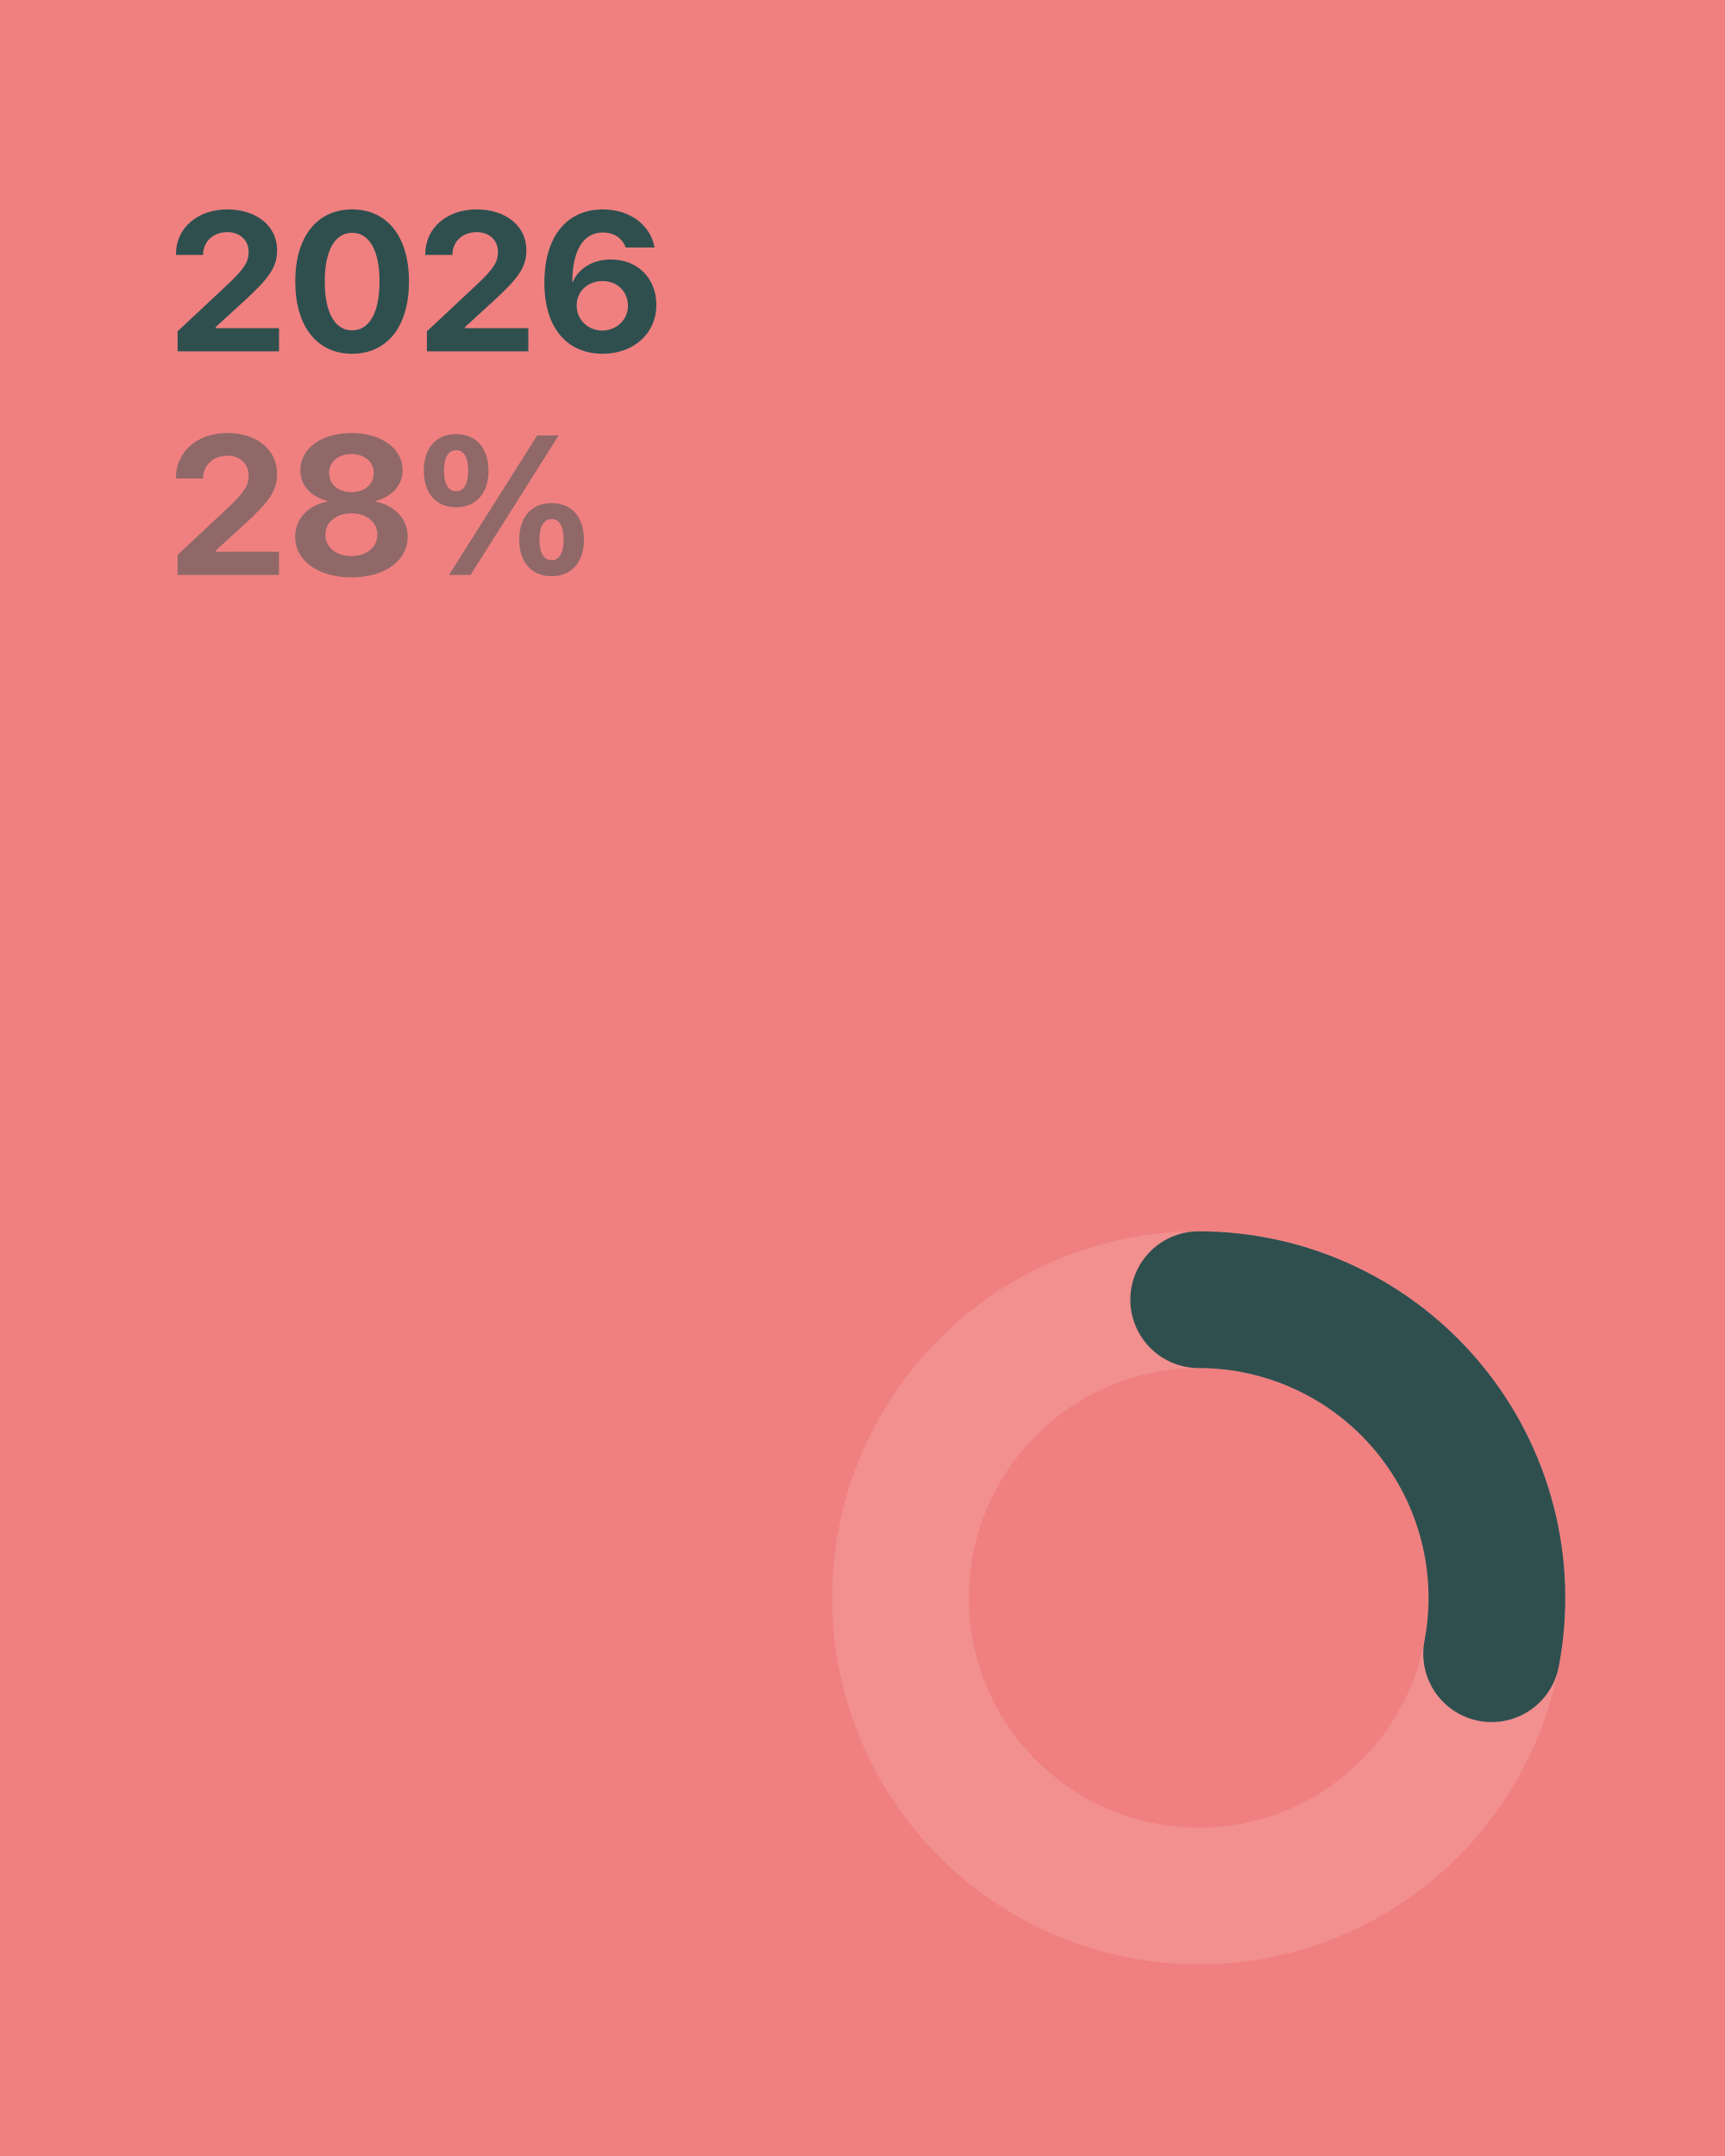
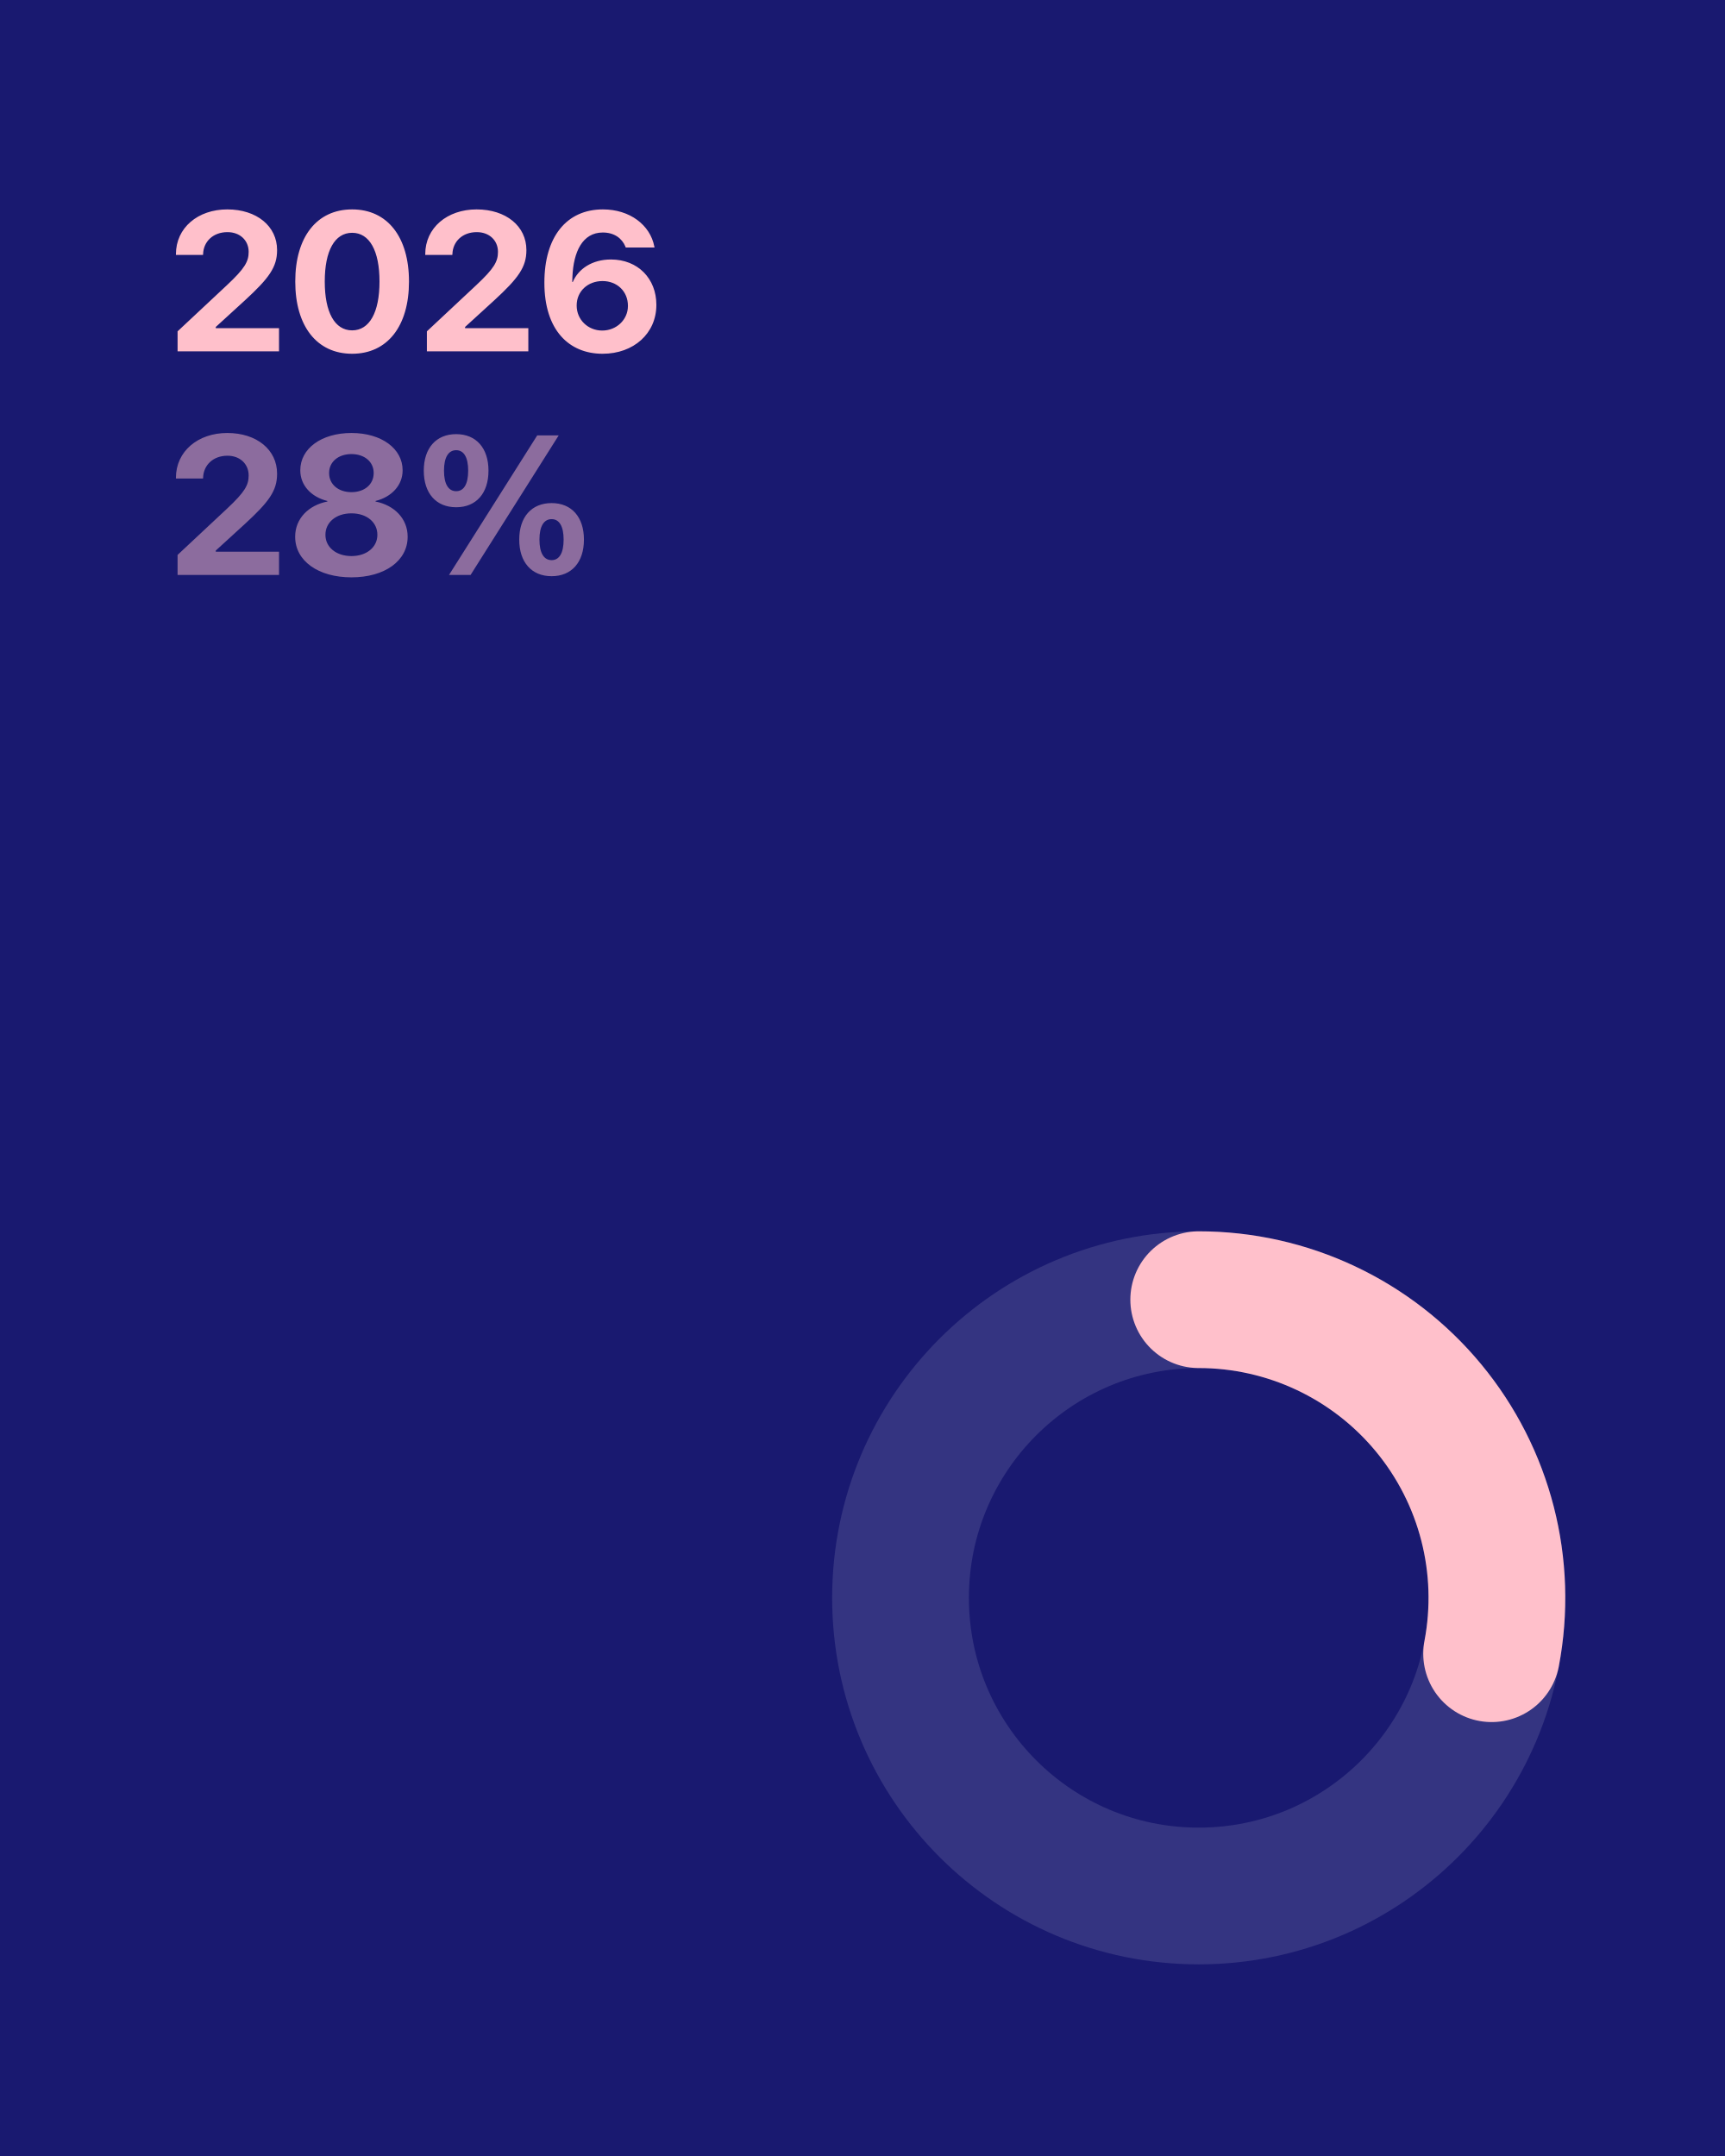
<svg xmlns="http://www.w3.org/2000/svg" viewBox="0 0 1080 1350" width="1080" height="1350">
-   <rect width="1080" height="1350" fill="#F08080" />
+   <rect width="1080" height="1350" fill="#191970" />
  <circle opacity="0.12" cx="750.5" cy="1000.5" r="186.692" fill="none" stroke="#FFFFFF" stroke-width="85.617" />
-   <path d="M750.5 813.808 A186.692 186.692 0 0 1 933.885 1035.483" fill="none" stroke="#2F4F4F" stroke-width="85.617" stroke-linecap="round" stroke-linejoin="round" />
-   <path d="M111.18 220L174.69 220L174.69 205.47L135.09 205.47L135.09 204.74L153.38 188.03C168.45 174.17 173.48 167.26 173.48 156.67L173.48 156.55C173.48 141.65 160.76 131.12 142.30 131.12C123.83 131.12 110.15 142.68 110.15 159.15L110.15 159.63L127.10 159.63L127.16 159.09C127.40 151.22 133.46 145.35 142.42 145.35C150.17 145.35 155.62 150.43 155.68 157.58L155.68 157.70C155.68 163.75 153.32 168.05 142.05 178.59L111.18 207.47ZM220.46 221.51C242.62 221.51 256.06 204.14 256.06 176.35L256.06 176.22C256.06 148.43 242.62 131.12 220.46 131.12C198.30 131.12 184.86 148.43 184.86 176.22L184.86 176.35C184.86 204.14 198.30 221.51 220.46 221.51ZM220.46 206.86C209.56 206.86 203.33 195.54 203.33 176.35L203.33 176.22C203.33 157.03 209.56 145.77 220.46 145.77C231.36 145.77 237.60 157.03 237.60 176.22L237.60 176.35C237.60 195.54 231.36 206.86 220.46 206.86ZM267.27 220L330.78 220L330.78 205.47L291.18 205.47L291.18 204.74L309.47 188.03C324.54 174.17 329.57 167.26 329.57 156.67L329.57 156.55C329.57 141.65 316.85 131.12 298.39 131.12C279.92 131.12 266.24 142.68 266.24 159.15L266.24 159.63L283.19 159.63L283.25 159.09C283.49 151.22 289.55 145.35 298.51 145.35C306.26 145.35 311.71 150.43 311.77 157.58L311.77 157.70C311.77 163.75 309.41 168.05 298.14 178.59L267.27 207.47ZM377.28 221.51C396.71 221.51 410.94 208.80 410.94 190.94L410.94 190.82C410.94 174.47 399.38 162.48 382.49 162.48C370.68 162.48 362.08 168.41 358.63 176.53L358.27 176.53C358.27 175.62 358.33 174.41 358.39 173.20C359.05 157.76 364.63 145.59 377.40 145.59C384.54 145.59 389.39 149.16 391.57 154.43L391.75 154.97L409.79 154.97L409.67 154.37C407.07 140.87 394.35 131.12 377.46 131.12C354.70 131.12 340.83 148.31 340.83 176.95L340.83 177.07C340.83 206.68 356.21 221.51 377.28 221.51ZM361.05 191.36L361.05 191.24C361.05 182.34 368.08 175.98 377.22 175.98C386.30 175.98 393.14 182.40 393.14 191.48L393.14 191.60C393.14 200.20 385.94 206.98 377.04 206.98C368.08 206.98 361.05 200.14 361.05 191.36Z" fill="#2F4F4F" />
-   <path d="M111.18 360L174.69 360L174.69 345.47L135.09 345.47L135.09 344.74L153.38 328.03C168.45 314.17 173.48 307.26 173.48 296.67L173.48 296.55C173.48 281.65 160.76 271.12 142.30 271.12C123.83 271.12 110.15 282.68 110.15 299.15L110.15 299.63L127.10 299.63L127.16 299.09C127.40 291.22 133.46 285.35 142.42 285.35C150.17 285.35 155.62 290.43 155.68 297.58L155.68 297.70C155.68 303.75 153.32 308.05 142.05 318.59L111.18 347.47ZM220.04 361.51C240.87 361.51 255.22 351.16 255.22 336.14L255.22 336.02C255.22 324.70 246.80 316.35 235.12 314.04L235.12 313.68C245.17 311.20 252.07 303.87 252.07 294.55L252.07 294.43C252.07 280.93 238.87 271.12 220.04 271.12C201.15 271.12 188.01 280.93 188.01 294.43L188.01 294.55C188.01 303.87 194.85 311.20 204.96 313.68L204.96 314.04C193.22 316.35 184.80 324.70 184.80 336.02L184.80 336.14C184.80 351.16 199.21 361.51 220.04 361.51ZM220.04 308.17C211.80 308.17 206.05 303.27 206.05 296.24L206.05 296.12C206.05 289.16 211.87 284.32 220.04 284.32C228.21 284.32 233.96 289.16 233.96 296.12L233.96 296.24C233.96 303.27 228.27 308.17 220.04 308.17ZM220.04 348.19C210.47 348.19 203.75 342.62 203.75 334.93L203.75 334.81C203.75 327.06 210.41 321.43 220.04 321.43C229.67 321.43 236.27 327.06 236.27 334.81L236.27 334.93C236.27 342.62 229.54 348.19 220.04 348.19ZM285.61 317.62C298.14 317.62 305.83 308.84 305.83 294.73L305.83 294.67C305.83 280.62 298.14 271.84 285.61 271.84C273.02 271.84 265.33 280.62 265.33 294.67L265.33 294.73C265.33 308.84 273.02 317.62 285.61 317.62ZM294.63 360L349.79 272.63L336.35 272.63L281.13 360ZM285.61 307.57C280.71 307.57 277.98 303.03 277.98 294.73L277.98 294.67C277.98 286.44 280.71 281.89 285.61 281.89C290.46 281.89 293.12 286.44 293.12 294.67L293.12 294.73C293.12 303.03 290.46 307.57 285.61 307.57ZM345.37 360.79C357.90 360.79 365.59 352.01 365.59 337.90L365.59 337.84C365.59 323.79 357.90 315.01 345.37 315.01C332.78 315.01 325.09 323.79 325.09 337.84L325.09 337.90C325.09 352.01 332.78 360.79 345.37 360.79ZM345.37 350.74C340.47 350.74 337.74 346.20 337.74 337.90L337.74 337.84C337.74 329.61 340.47 325.06 345.37 325.06C350.21 325.06 352.88 329.61 352.88 337.84L352.88 337.90C352.88 346.20 350.21 350.74 345.37 350.74Z" fill="#2F4F4F" opacity="0.5" />
+   <path d="M750.5 813.808 A186.692 186.692 0 0 1 933.885 1035.483" fill="none" stroke="#FFC0CB" stroke-width="85.617" stroke-linecap="round" stroke-linejoin="round" />
+   <path d="M111.18 220L174.69 220L174.69 205.47L135.09 205.47L135.09 204.74L153.38 188.03C168.45 174.17 173.48 167.26 173.48 156.67L173.48 156.55C173.48 141.65 160.76 131.12 142.30 131.12C123.83 131.12 110.15 142.68 110.15 159.15L110.15 159.63L127.10 159.63L127.16 159.09C127.40 151.22 133.46 145.35 142.42 145.35C150.17 145.35 155.62 150.43 155.68 157.58L155.68 157.70C155.68 163.75 153.32 168.05 142.05 178.59L111.18 207.47ZM220.46 221.51C242.62 221.51 256.06 204.14 256.06 176.35L256.06 176.22C256.06 148.43 242.62 131.12 220.46 131.12C198.30 131.12 184.86 148.43 184.86 176.22L184.86 176.35C184.86 204.14 198.30 221.51 220.46 221.51ZM220.46 206.86C209.56 206.86 203.33 195.54 203.33 176.35L203.33 176.22C203.33 157.03 209.56 145.77 220.46 145.77C231.36 145.77 237.60 157.03 237.60 176.22L237.60 176.35C237.60 195.54 231.36 206.86 220.46 206.86ZM267.27 220L330.78 220L330.78 205.47L291.18 205.47L291.18 204.74L309.47 188.03C324.54 174.17 329.57 167.26 329.57 156.67L329.57 156.55C329.57 141.65 316.85 131.12 298.39 131.12C279.92 131.12 266.24 142.68 266.24 159.15L266.24 159.63L283.19 159.63L283.25 159.09C283.49 151.22 289.55 145.35 298.51 145.35C306.26 145.35 311.71 150.43 311.77 157.58L311.77 157.70C311.77 163.75 309.41 168.05 298.14 178.59L267.27 207.47ZM377.28 221.51C396.71 221.51 410.94 208.80 410.94 190.94L410.94 190.82C410.94 174.47 399.38 162.48 382.49 162.48C370.68 162.48 362.08 168.41 358.63 176.53L358.27 176.53C358.27 175.62 358.33 174.41 358.39 173.20C359.05 157.76 364.63 145.59 377.40 145.59C384.54 145.59 389.39 149.16 391.57 154.43L391.75 154.97L409.79 154.97L409.67 154.37C407.07 140.87 394.35 131.12 377.46 131.12C354.70 131.12 340.83 148.31 340.83 176.95L340.83 177.07C340.83 206.68 356.21 221.51 377.28 221.51ZM361.05 191.36L361.05 191.24C361.05 182.34 368.08 175.98 377.22 175.98C386.30 175.98 393.14 182.40 393.14 191.48L393.14 191.60C393.14 200.20 385.94 206.98 377.04 206.98C368.08 206.98 361.05 200.14 361.05 191.36Z" fill="#FFC0CB" />
+   <path d="M111.18 360L174.69 360L174.69 345.47L135.09 345.47L135.09 344.74L153.38 328.03C168.45 314.17 173.48 307.26 173.48 296.67L173.48 296.55C173.48 281.65 160.76 271.12 142.30 271.12C123.83 271.12 110.15 282.68 110.15 299.15L110.15 299.63L127.10 299.63L127.16 299.09C127.40 291.22 133.46 285.35 142.42 285.35C150.17 285.35 155.62 290.43 155.68 297.58L155.68 297.70C155.68 303.75 153.32 308.05 142.05 318.59L111.18 347.47ZM220.04 361.51C240.87 361.51 255.22 351.16 255.22 336.14L255.22 336.02C255.22 324.70 246.80 316.35 235.12 314.04L235.12 313.68C245.17 311.20 252.07 303.87 252.07 294.55L252.07 294.43C252.07 280.93 238.87 271.12 220.04 271.12C201.15 271.12 188.01 280.93 188.01 294.43L188.01 294.55C188.01 303.87 194.85 311.20 204.96 313.68L204.96 314.04C193.22 316.35 184.80 324.70 184.80 336.02L184.80 336.14C184.80 351.16 199.21 361.51 220.04 361.51ZM220.04 308.17C211.80 308.17 206.05 303.27 206.05 296.24L206.05 296.12C206.05 289.16 211.87 284.32 220.04 284.32C228.21 284.32 233.96 289.16 233.96 296.12L233.96 296.24C233.96 303.27 228.27 308.17 220.04 308.17ZM220.04 348.19C210.47 348.19 203.75 342.62 203.75 334.93L203.75 334.81C203.75 327.06 210.41 321.43 220.04 321.43C229.67 321.43 236.27 327.06 236.27 334.81L236.27 334.93C236.27 342.62 229.54 348.19 220.04 348.19ZM285.61 317.62C298.14 317.62 305.83 308.84 305.83 294.73L305.83 294.67C305.83 280.62 298.14 271.84 285.61 271.84C273.02 271.84 265.33 280.62 265.33 294.67L265.33 294.73C265.33 308.84 273.02 317.62 285.61 317.62ZM294.63 360L349.79 272.63L336.35 272.63L281.13 360ZM285.61 307.57C280.71 307.57 277.98 303.03 277.98 294.73L277.98 294.67C277.98 286.44 280.71 281.89 285.61 281.89C290.46 281.89 293.12 286.44 293.12 294.67L293.12 294.73C293.12 303.03 290.46 307.57 285.61 307.57ZM345.37 360.79C357.90 360.79 365.59 352.01 365.59 337.90L365.59 337.84C365.59 323.79 357.90 315.01 345.37 315.01C332.78 315.01 325.09 323.79 325.09 337.84L325.09 337.90C325.09 352.01 332.78 360.79 345.37 360.79ZM345.37 350.74C340.47 350.74 337.74 346.20 337.74 337.90L337.74 337.84C337.74 329.61 340.47 325.06 345.37 325.06C350.21 325.06 352.88 329.61 352.88 337.84L352.88 337.90C352.88 346.20 350.21 350.74 345.37 350.74Z" fill="#FFC0CB" opacity="0.5" />
</svg>
